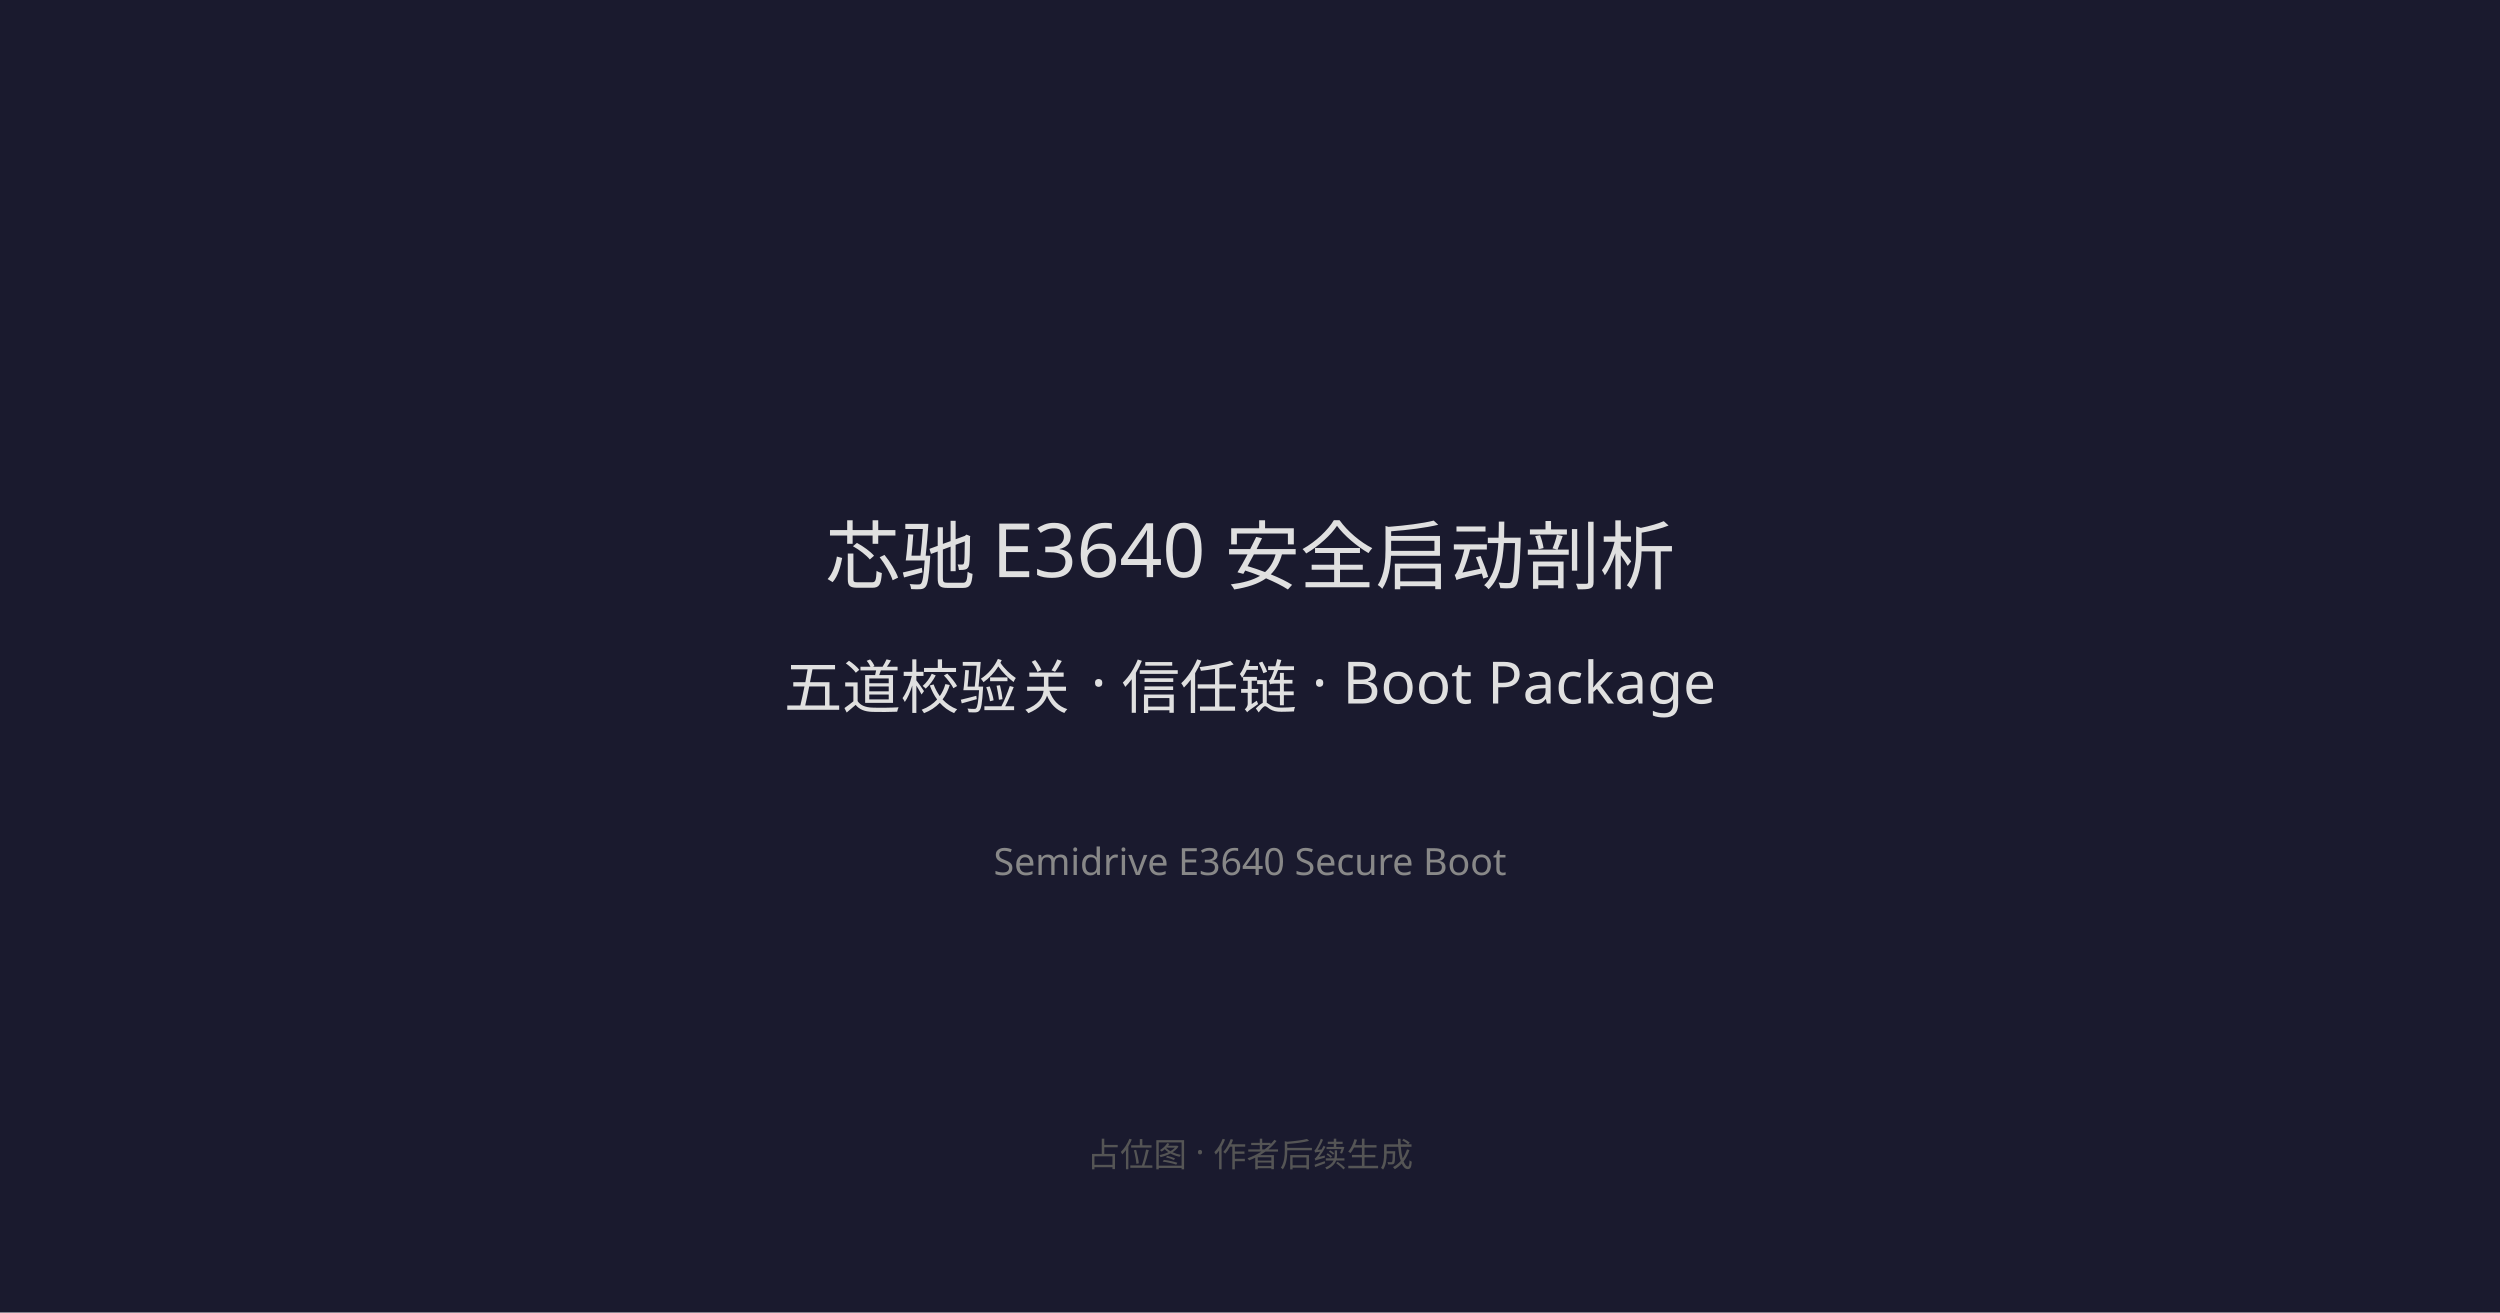
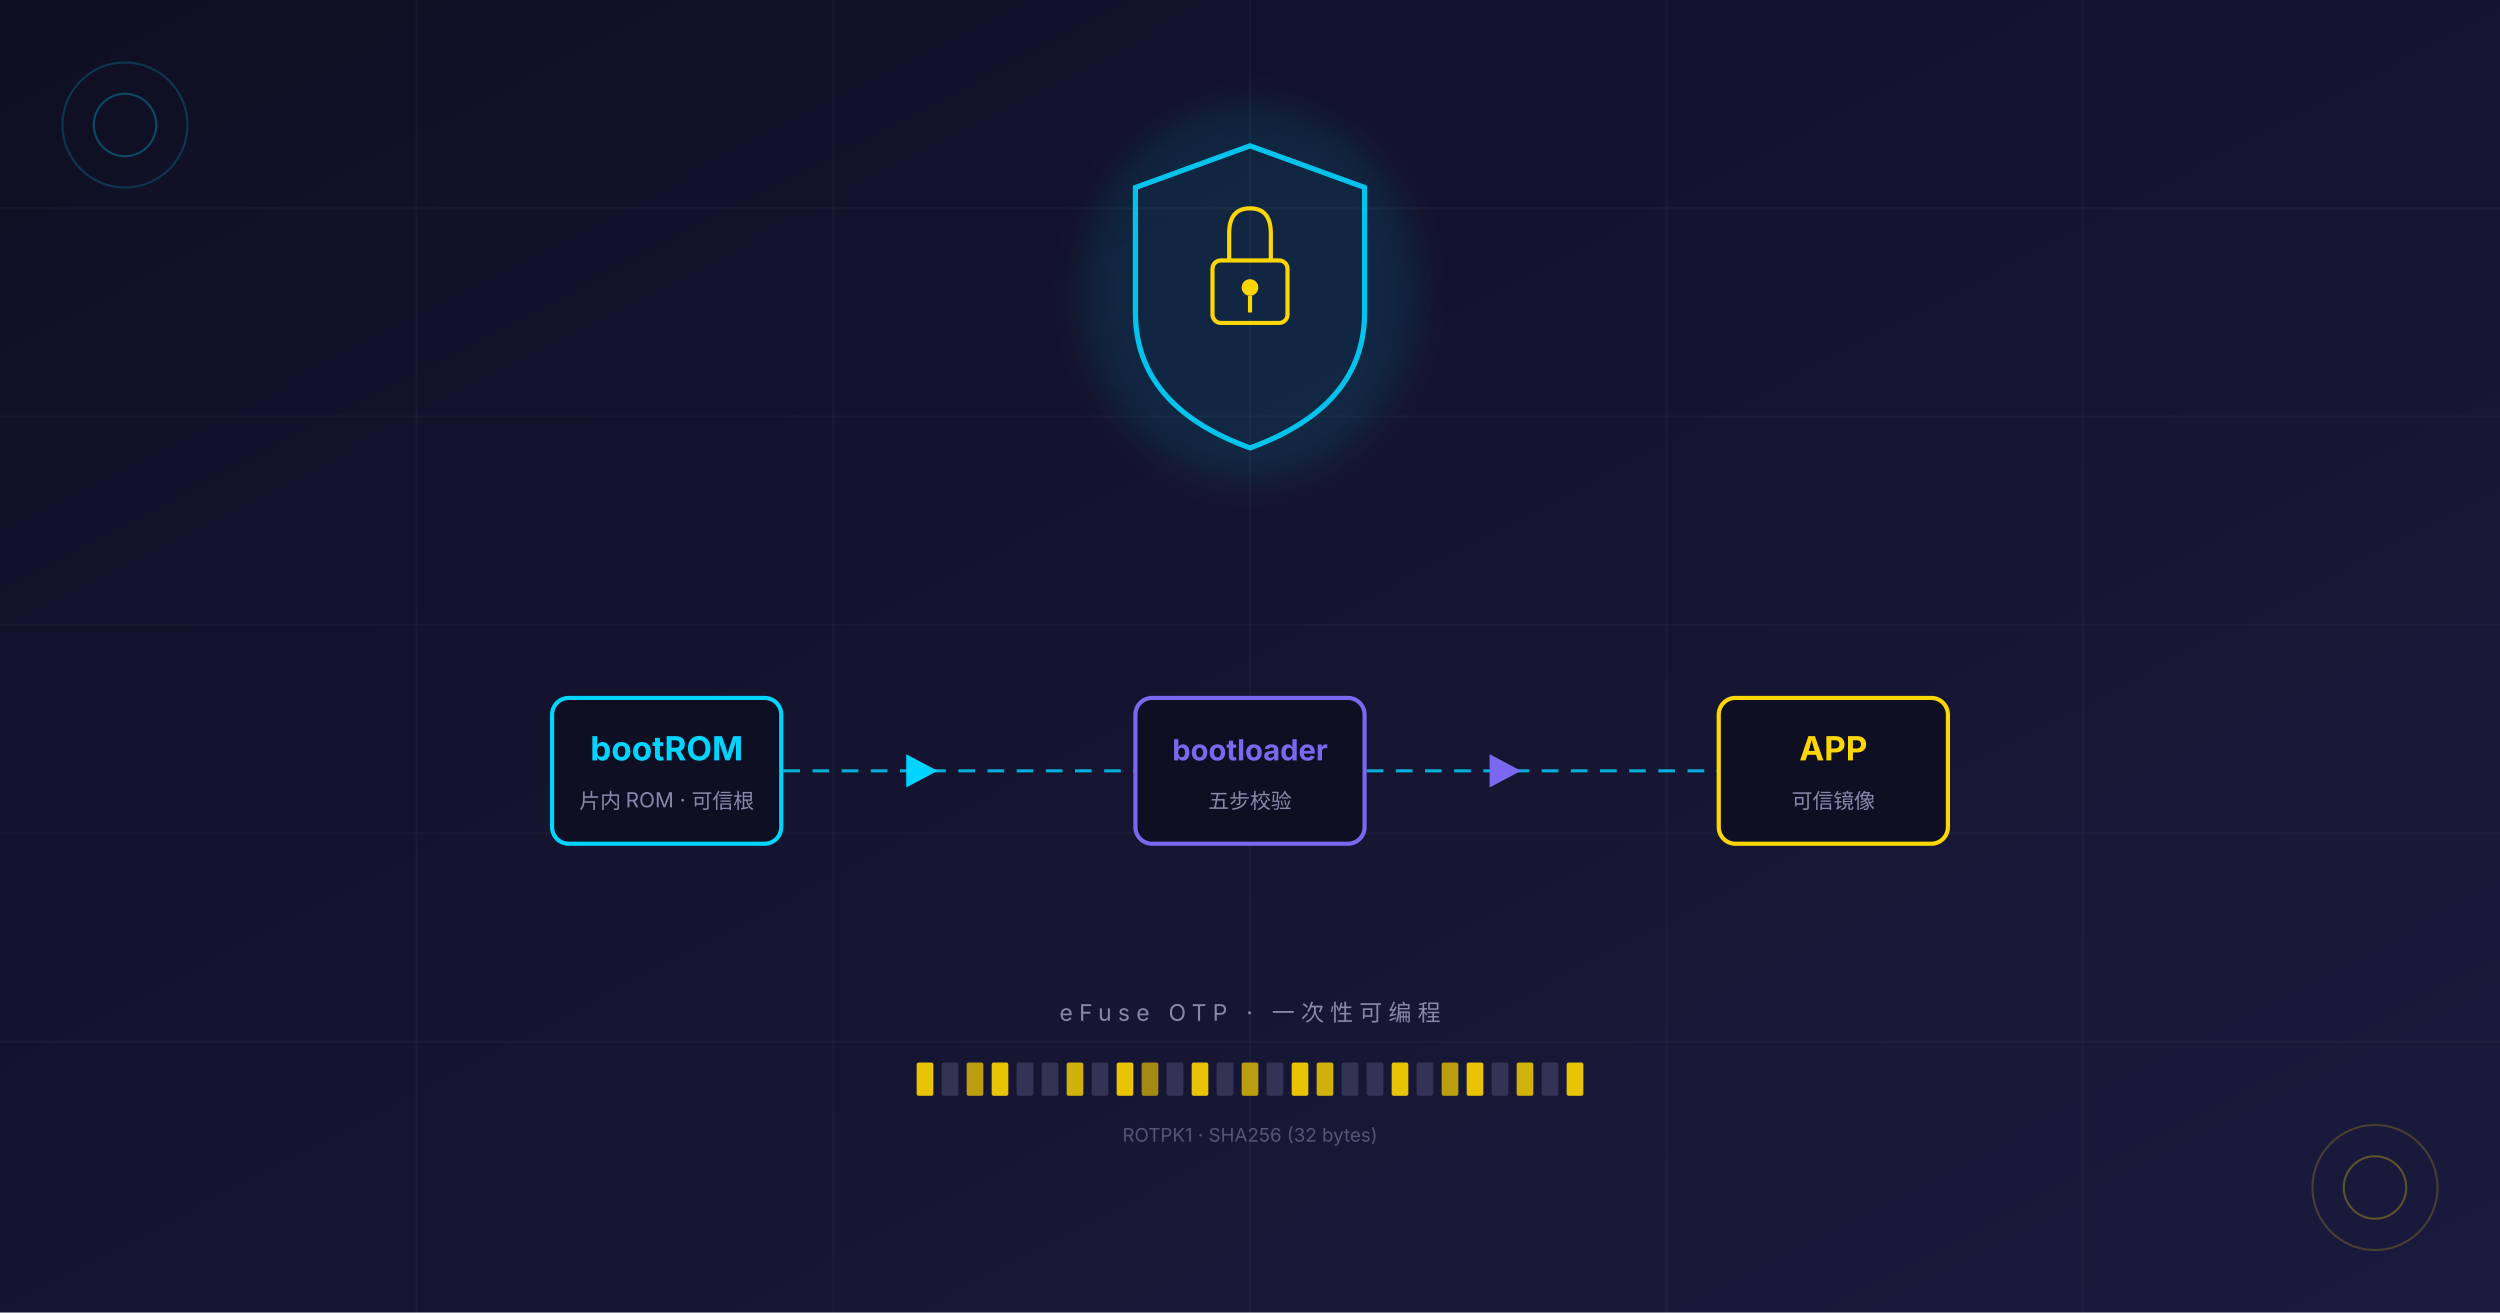
- <svg xmlns="http://www.w3.org/2000/svg" width="1200" height="630" viewBox="0 0 1200 630">
-   <rect width="1200" height="630" fill="#1a1a2e" />
-   <text x="600" y="280" text-anchor="middle" fill="#e0e0e0" font-size="36" font-family="sans-serif">芯驰 E3640 安全启动剖析</text>
-   <text x="600" y="340" text-anchor="middle" fill="#e0e0e0" font-size="28" font-family="sans-serif">五道校验关 · 信任链 · Boot Package</text>
-   <text x="600" y="420" text-anchor="middle" fill="#888" font-size="18" font-family="sans-serif">Semidrive E3640 Secure Boot</text>
-   <text x="600" y="560" text-anchor="middle" fill="#555" font-size="16" font-family="sans-serif">占位图 · 作者后续生成</text>
+ <svg xmlns="http://www.w3.org/2000/svg" viewBox="0 0 1200 630" font-family="system-ui, -apple-system, sans-serif">
+   <defs>
+     <linearGradient id="bg" x1="0%" y1="0%" x2="100%" y2="100%">
+       <stop offset="0%" stop-color="#0f0f23" />
+       <stop offset="100%" stop-color="#1a1a3e" />
+     </linearGradient>
+     <linearGradient id="glow" x1="0%" y1="0%" x2="100%" y2="0%">
+       <stop offset="0%" stop-color="#00d4ff" stop-opacity="0.8" />
+       <stop offset="100%" stop-color="#7b68ee" stop-opacity="0.8" />
+     </linearGradient>
+     <filter id="blur1">
+       <feGaussianBlur stdDeviation="3" />
+     </filter>
+     <filter id="blur2">
+       <feGaussianBlur stdDeviation="8" />
+     </filter>
+   </defs>
+   <rect width="1200" height="630" fill="url(#bg)" />
+   <g stroke="#ffffff" stroke-opacity="0.03" stroke-width="1">
+     <line x1="0" y1="100" x2="1200" y2="100" />
+     <line x1="0" y1="200" x2="1200" y2="200" />
+     <line x1="0" y1="300" x2="1200" y2="300" />
+     <line x1="0" y1="400" x2="1200" y2="400" />
+     <line x1="0" y1="500" x2="1200" y2="500" />
+     <line x1="200" y1="0" x2="200" y2="630" />
+     <line x1="400" y1="0" x2="400" y2="630" />
+     <line x1="600" y1="0" x2="600" y2="630" />
+     <line x1="800" y1="0" x2="800" y2="630" />
+     <line x1="1000" y1="0" x2="1000" y2="630" />
+   </g>
+   <g transform="translate(600, 140)">
+     <ellipse cx="0" cy="0" rx="80" ry="90" fill="#00d4ff" opacity="0.1" filter="url(#blur2)" />
+     <path d="M 0,-70 L 55,-50 L 55,10 Q 55,55 0,75 Q -55,55 -55,10 L -55,-50 Z" fill="none" stroke="#00d4ff" stroke-width="2.5" opacity="0.9" />
+     <rect x="-18" y="-15" width="36" height="30" rx="4" fill="none" stroke="#ffd700" stroke-width="2" />
+     <path d="M -10,-15 L -10,-28 Q -10,-40 0,-40 Q 10,-40 10,-28 L 10,-15" fill="none" stroke="#ffd700" stroke-width="2" />
+     <circle cx="0" cy="-2" r="4" fill="#ffd700" />
+     <line x1="0" y1="2" x2="0" y2="10" stroke="#ffd700" stroke-width="2" />
+   </g>
+   <g transform="translate(600, 370)">
+     <line x1="-280" y1="0" x2="280" y2="0" stroke="url(#glow)" stroke-width="3" filter="url(#blur1)" opacity="0.6" />
+     <line x1="-280" y1="0" x2="280" y2="0" stroke="#00d4ff" stroke-width="1.5" stroke-dasharray="8,6" opacity="0.8" />
+     <g transform="translate(-280, 0)">
+       <rect x="-55" y="-35" width="110" height="70" rx="8" fill="#0f0f23" stroke="#00d4ff" stroke-width="2" />
+       <text x="0" y="-5" text-anchor="middle" font-size="16" font-weight="bold" fill="#00d4ff">bootROM</text>
+       <text x="0" y="18" text-anchor="middle" font-size="10" fill="#8888aa">片内 ROM · 可信根</text>
+     </g>
+     <g transform="translate(0, 0)">
+       <rect x="-55" y="-35" width="110" height="70" rx="8" fill="#0f0f23" stroke="#7b68ee" stroke-width="2" />
+       <text x="0" y="-5" text-anchor="middle" font-size="14" font-weight="bold" fill="#7b68ee">bootloader</text>
+       <text x="0" y="18" text-anchor="middle" font-size="10" fill="#8888aa">五步校验</text>
+     </g>
+     <g transform="translate(280, 0)">
+       <rect x="-55" y="-35" width="110" height="70" rx="8" fill="#0f0f23" stroke="#ffd700" stroke-width="2" />
+       <text x="0" y="-5" text-anchor="middle" font-size="16" font-weight="bold" fill="#ffd700">APP</text>
+       <text x="0" y="18" text-anchor="middle" font-size="10" fill="#8888aa">可信镜像</text>
+     </g>
+     <polygon points="-165,-8 -150,0 -165,8" fill="#00d4ff" />
+     <polygon points="115,-8 130,0 115,8" fill="#7b68ee" />
+   </g>
+   <g transform="translate(600, 510)">
+     <text x="0" y="-20" text-anchor="middle" font-size="11" fill="#8888aa" letter-spacing="3">eFuse OTP · 一次性可编程</text>
+     <g>
+       <rect x="-160" y="0" width="8" height="16" rx="1" fill="#ffd700" opacity="0.9" />
+       <rect x="-148" y="0" width="8" height="16" rx="1" fill="#333355" />
+       <rect x="-136" y="0" width="8" height="16" rx="1" fill="#ffd700" opacity="0.7" />
+       <rect x="-124" y="0" width="8" height="16" rx="1" fill="#ffd700" opacity="0.9" />
+       <rect x="-112" y="0" width="8" height="16" rx="1" fill="#333355" />
+       <rect x="-100" y="0" width="8" height="16" rx="1" fill="#333355" />
+       <rect x="-88" y="0" width="8" height="16" rx="1" fill="#ffd700" opacity="0.8" />
+       <rect x="-76" y="0" width="8" height="16" rx="1" fill="#333355" />
+       <rect x="-64" y="0" width="8" height="16" rx="1" fill="#ffd700" opacity="0.9" />
+       <rect x="-52" y="0" width="8" height="16" rx="1" fill="#ffd700" opacity="0.6" />
+       <rect x="-40" y="0" width="8" height="16" rx="1" fill="#333355" />
+       <rect x="-28" y="0" width="8" height="16" rx="1" fill="#ffd700" opacity="0.9" />
+       <rect x="-16" y="0" width="8" height="16" rx="1" fill="#333355" />
+       <rect x="-4" y="0" width="8" height="16" rx="1" fill="#ffd700" opacity="0.7" />
+       <rect x="8" y="0" width="8" height="16" rx="1" fill="#333355" />
+       <rect x="20" y="0" width="8" height="16" rx="1" fill="#ffd700" opacity="0.9" />
+       <rect x="32" y="0" width="8" height="16" rx="1" fill="#ffd700" opacity="0.8" />
+       <rect x="44" y="0" width="8" height="16" rx="1" fill="#333355" />
+       <rect x="56" y="0" width="8" height="16" rx="1" fill="#333355" />
+       <rect x="68" y="0" width="8" height="16" rx="1" fill="#ffd700" opacity="0.9" />
+       <rect x="80" y="0" width="8" height="16" rx="1" fill="#333355" />
+       <rect x="92" y="0" width="8" height="16" rx="1" fill="#ffd700" opacity="0.7" />
+       <rect x="104" y="0" width="8" height="16" rx="1" fill="#ffd700" opacity="0.9" />
+       <rect x="116" y="0" width="8" height="16" rx="1" fill="#333355" />
+       <rect x="128" y="0" width="8" height="16" rx="1" fill="#ffd700" opacity="0.8" />
+       <rect x="140" y="0" width="8" height="16" rx="1" fill="#333355" />
+       <rect x="152" y="0" width="8" height="16" rx="1" fill="#ffd700" opacity="0.9" />
+     </g>
+     <text x="0" y="38" text-anchor="middle" font-size="9" fill="#555577">ROTPK1 · SHA256 (32 bytes)</text>
+   </g>
+   <circle cx="60" cy="60" r="30" fill="none" stroke="#00d4ff" stroke-width="1" opacity="0.2" />
+   <circle cx="60" cy="60" r="15" fill="none" stroke="#00d4ff" stroke-width="1" opacity="0.3" />
+   <circle cx="1140" cy="570" r="30" fill="none" stroke="#ffd700" stroke-width="1" opacity="0.2" />
+   <circle cx="1140" cy="570" r="15" fill="none" stroke="#ffd700" stroke-width="1" opacity="0.3" />
</svg>
